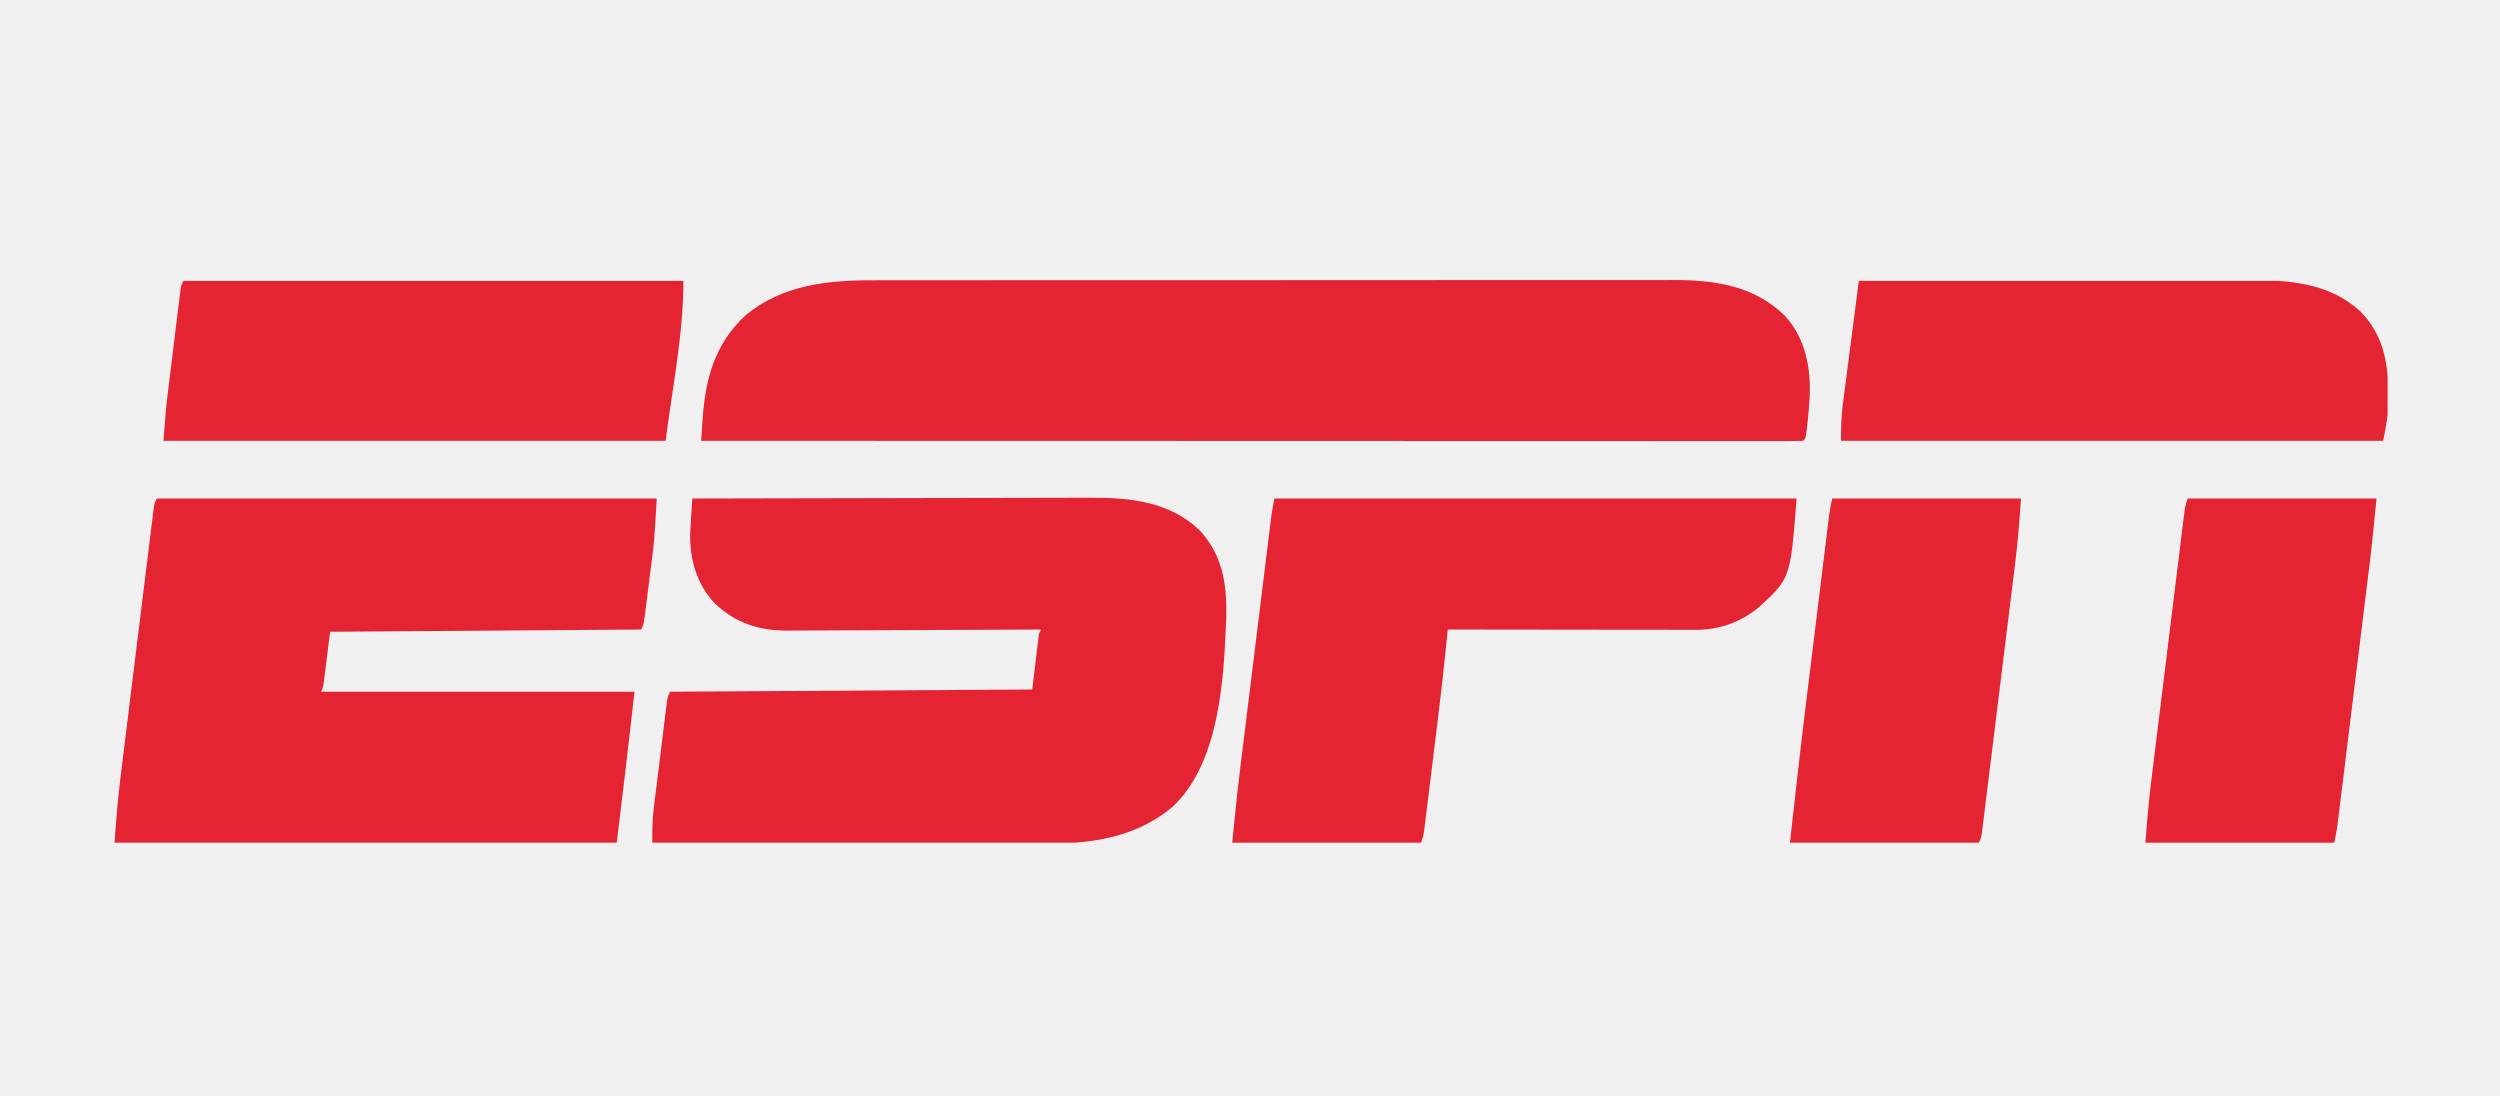
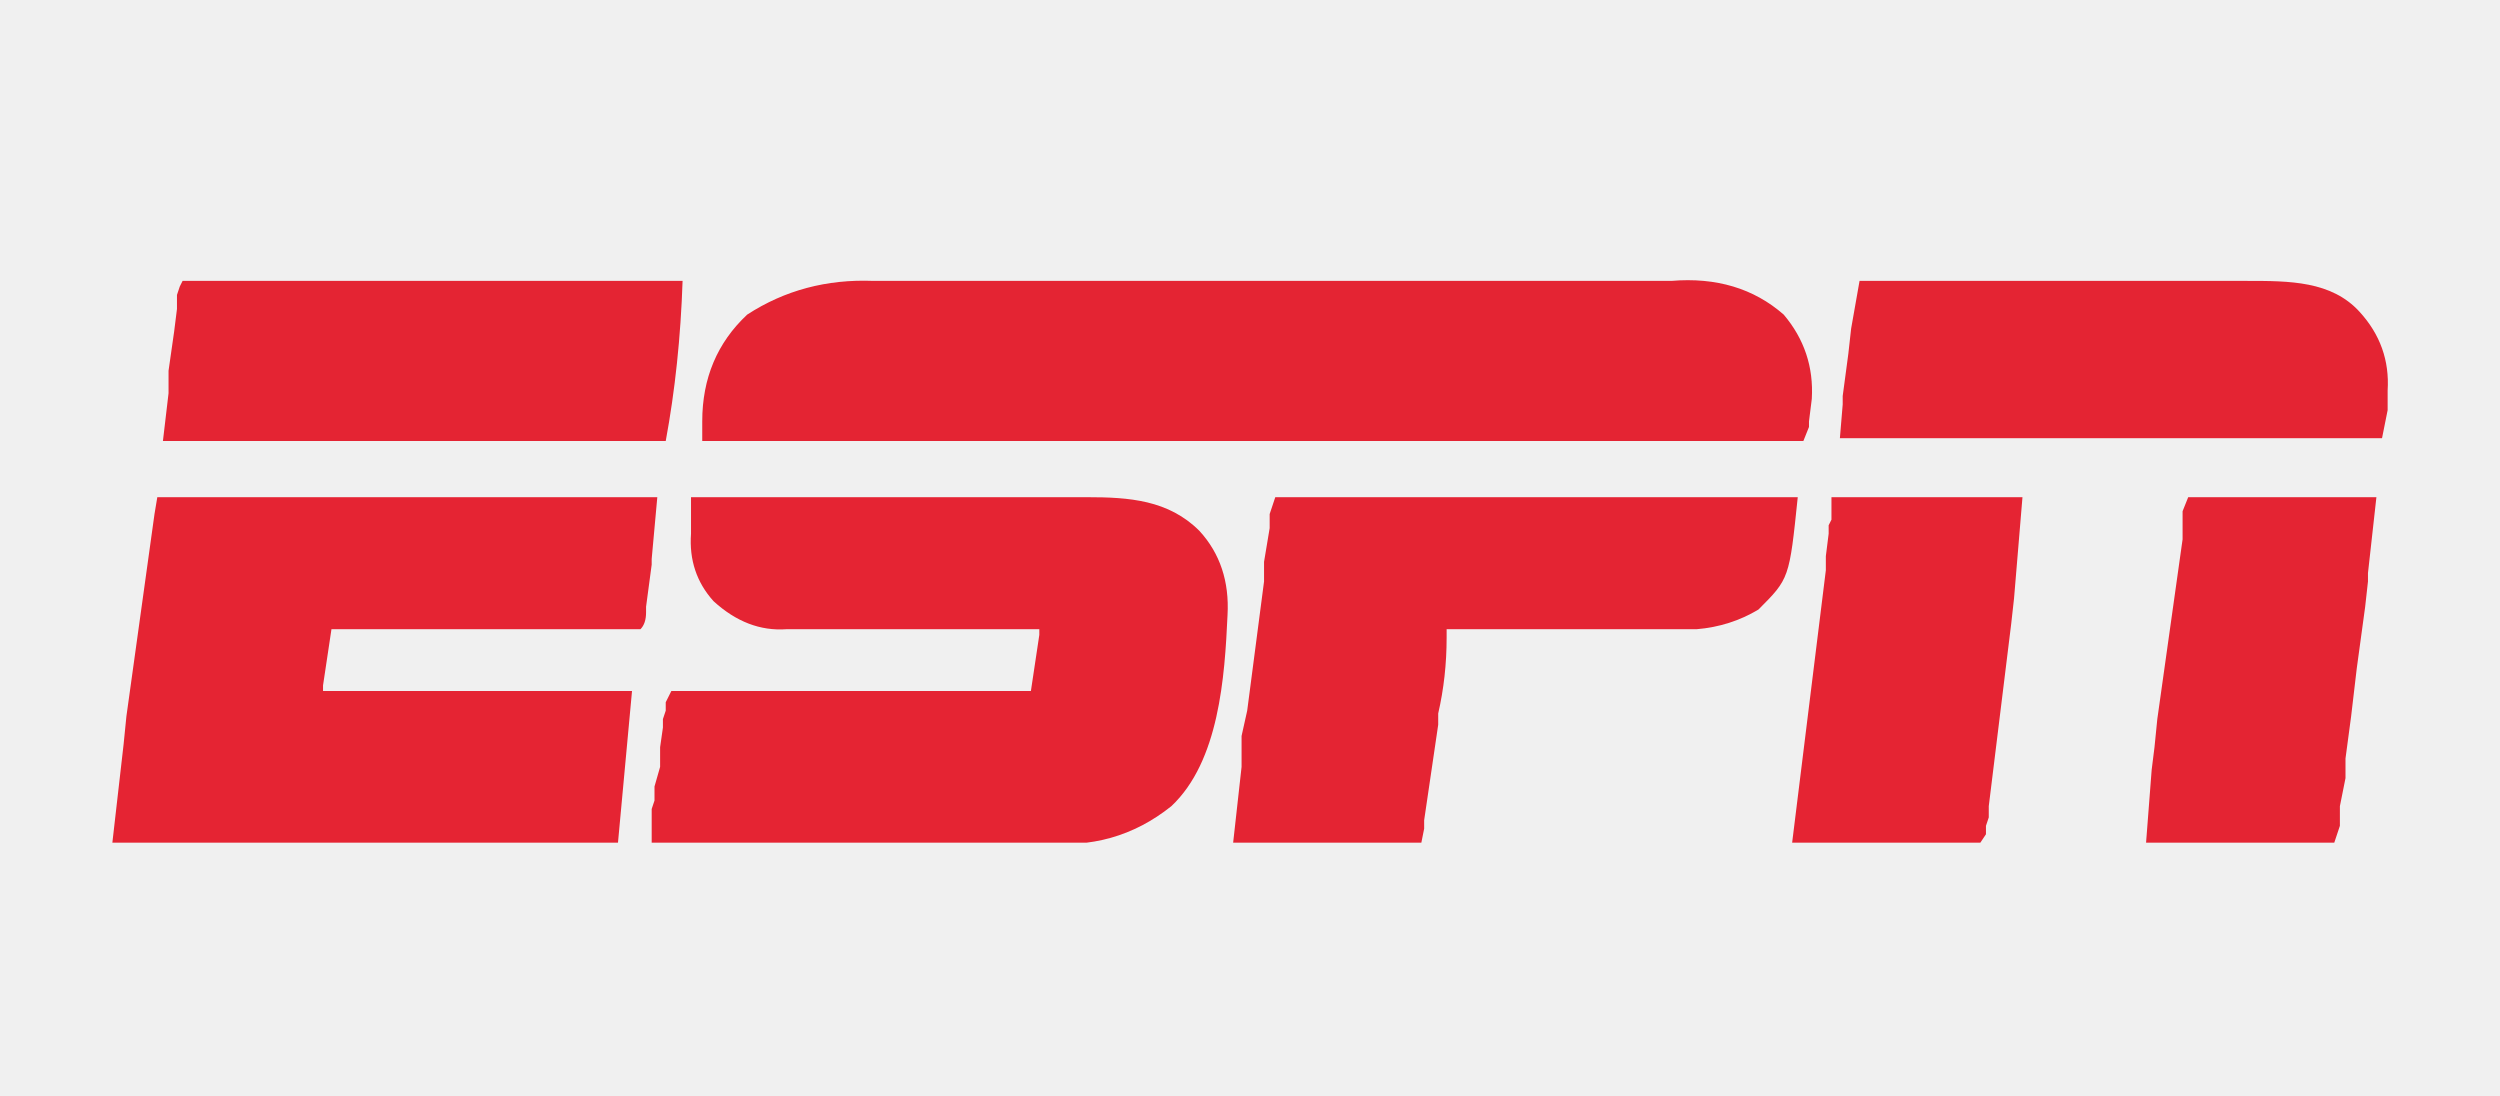
- <svg xmlns="http://www.w3.org/2000/svg" width="89" height="39" viewBox="0 0 89 39" fill="none">
-   <g clip-path="url(#clip0_758_1573)">
-     <path d="M31.073 9.979C31.201 9.979 31.328 9.979 31.455 9.978C31.802 9.978 32.149 9.978 32.496 9.978C32.871 9.978 33.246 9.978 33.622 9.977C34.356 9.976 35.09 9.976 35.824 9.976C36.421 9.976 37.018 9.976 37.615 9.976C37.743 9.976 37.743 9.976 37.873 9.976C38.046 9.976 38.219 9.975 38.392 9.975C40.012 9.974 41.632 9.975 43.252 9.975C44.733 9.976 46.213 9.975 47.694 9.973C49.216 9.972 50.738 9.971 52.26 9.971C53.114 9.971 53.967 9.971 54.821 9.97C55.548 9.969 56.275 9.969 57.002 9.97C57.372 9.97 57.742 9.971 58.113 9.97C58.453 9.969 58.792 9.969 59.132 9.97C59.254 9.97 59.377 9.97 59.499 9.969C60.996 9.962 62.434 10.151 63.544 11.243C64.269 12.039 64.47 13.071 64.425 14.123C64.408 14.409 64.385 14.695 64.355 14.98C64.348 15.04 64.342 15.099 64.336 15.16C64.286 15.602 64.286 15.602 64.196 15.692C63.988 15.7 63.782 15.702 63.574 15.701C63.508 15.701 63.441 15.702 63.373 15.702C63.148 15.702 62.922 15.702 62.697 15.701C62.535 15.701 62.373 15.701 62.212 15.701C61.764 15.702 61.317 15.701 60.87 15.701C60.389 15.7 59.907 15.701 59.426 15.701C58.591 15.701 57.757 15.7 56.922 15.7C56.046 15.7 55.17 15.699 54.295 15.699C54.213 15.699 54.213 15.699 54.13 15.699C53.854 15.699 53.577 15.699 53.301 15.699C51.343 15.699 49.386 15.698 47.428 15.698C45.525 15.697 43.623 15.696 41.72 15.696C41.662 15.696 41.603 15.696 41.543 15.696C40.954 15.696 40.366 15.696 39.777 15.696C38.578 15.695 37.379 15.695 36.18 15.695C36.125 15.695 36.07 15.695 36.013 15.695C32.329 15.694 28.646 15.693 24.962 15.692C24.974 15.502 24.987 15.312 24.999 15.122C25.003 15.068 25.006 15.015 25.01 14.96C25.107 13.489 25.444 12.229 26.562 11.207C27.861 10.146 29.449 9.975 31.073 9.979Z" fill="#E42433" />
-     <path d="M24.645 17.747C26.637 17.741 28.63 17.737 30.622 17.735C31.547 17.733 32.472 17.732 33.397 17.729C34.203 17.727 35.01 17.725 35.816 17.725C36.243 17.724 36.67 17.724 37.097 17.722C37.499 17.72 37.901 17.72 38.304 17.72C38.451 17.72 38.598 17.72 38.745 17.719C40.169 17.71 41.593 17.833 42.681 18.854C43.499 19.709 43.674 20.736 43.658 21.88C43.575 24.103 43.442 27.142 41.731 28.735C40.378 29.856 38.763 30.05 37.069 30.036C36.917 30.036 36.764 30.036 36.612 30.036C36.204 30.036 35.796 30.034 35.387 30.032C34.959 30.03 34.53 30.03 34.102 30.029C33.293 30.029 32.483 30.026 31.674 30.023C30.752 30.019 29.829 30.017 28.907 30.016C27.012 30.013 25.117 30.007 23.222 30C23.217 29.595 23.222 29.2 23.271 28.797C23.282 28.707 23.293 28.617 23.304 28.525C23.316 28.431 23.328 28.336 23.34 28.239C23.352 28.14 23.364 28.042 23.377 27.94C23.409 27.68 23.441 27.42 23.474 27.16C23.5 26.947 23.526 26.734 23.552 26.521C23.583 26.267 23.615 26.013 23.646 25.759C23.658 25.663 23.67 25.568 23.682 25.469C23.693 25.381 23.704 25.294 23.716 25.203C23.725 25.125 23.735 25.048 23.745 24.968C23.775 24.783 23.775 24.783 23.855 24.625C28.109 24.598 32.364 24.572 36.748 24.546C36.826 23.893 36.905 23.241 36.985 22.569C37.011 22.517 37.038 22.465 37.065 22.411C37.015 22.411 36.965 22.412 36.914 22.412C35.703 22.419 34.492 22.424 33.281 22.427C32.695 22.429 32.11 22.431 31.524 22.435C31.013 22.438 30.502 22.44 29.991 22.441C29.721 22.441 29.451 22.442 29.181 22.445C28.878 22.447 28.576 22.447 28.273 22.447C28.141 22.449 28.141 22.449 28.006 22.45C26.993 22.445 26.176 22.175 25.445 21.477C24.804 20.808 24.553 19.91 24.57 18.992C24.578 18.802 24.59 18.613 24.603 18.424C24.609 18.326 24.609 18.326 24.615 18.226C24.625 18.066 24.635 17.907 24.645 17.747Z" fill="#E52433" />
-     <path d="M5.582 17.747C11.455 17.747 17.329 17.747 23.38 17.747C23.289 19.295 23.289 19.295 23.209 19.908C23.201 19.976 23.192 20.044 23.184 20.114C23.166 20.254 23.148 20.394 23.13 20.535C23.102 20.75 23.076 20.965 23.049 21.181C23.032 21.318 23.014 21.456 22.997 21.593C22.989 21.657 22.981 21.721 22.973 21.787C22.914 22.235 22.914 22.235 22.826 22.411C19.172 22.437 15.517 22.463 11.752 22.49C11.674 23.116 11.595 23.742 11.515 24.387C11.476 24.505 11.476 24.505 11.435 24.625C15.116 24.625 18.797 24.625 22.589 24.625C22.39 26.418 22.175 28.209 21.956 30C16.057 30 10.157 30 4.079 30C4.131 29.22 4.193 28.454 4.289 27.681C4.303 27.573 4.316 27.466 4.329 27.358C4.364 27.071 4.399 26.784 4.435 26.496C4.473 26.194 4.51 25.892 4.547 25.59C4.609 25.084 4.672 24.578 4.734 24.073C4.807 23.488 4.879 22.903 4.951 22.318C5.02 21.754 5.09 21.189 5.159 20.625C5.189 20.385 5.219 20.146 5.248 19.906C5.282 19.625 5.317 19.343 5.352 19.062C5.371 18.909 5.39 18.757 5.409 18.604C5.42 18.514 5.431 18.423 5.443 18.33C5.453 18.252 5.462 18.173 5.472 18.092C5.503 17.905 5.503 17.905 5.582 17.747Z" fill="#E52433" />
-     <path d="M45.37 17.747C51.504 17.747 57.639 17.747 63.959 17.747C63.74 20.589 63.74 20.589 62.614 21.621C61.975 22.142 61.224 22.422 60.396 22.421C60.318 22.421 60.239 22.421 60.158 22.421C60.073 22.421 59.988 22.42 59.901 22.42C59.81 22.42 59.72 22.42 59.627 22.42C59.328 22.42 59.03 22.419 58.732 22.419C58.525 22.419 58.318 22.419 58.111 22.419C57.622 22.418 57.133 22.418 56.645 22.417C56.088 22.416 55.531 22.415 54.974 22.415C53.83 22.414 52.685 22.413 51.54 22.411C51.531 22.509 51.521 22.607 51.511 22.707C51.423 23.607 51.324 24.504 51.213 25.401C51.198 25.527 51.182 25.654 51.167 25.78C51.135 26.041 51.102 26.303 51.07 26.564C51.029 26.899 50.988 27.233 50.947 27.568C50.915 27.828 50.883 28.087 50.851 28.347C50.836 28.47 50.82 28.594 50.805 28.717C50.784 28.889 50.763 29.06 50.742 29.231C50.73 29.328 50.718 29.426 50.705 29.526C50.67 29.763 50.67 29.763 50.591 30C48.372 30 46.153 30 43.867 30C44.049 28.183 44.049 28.183 44.158 27.302C44.17 27.203 44.183 27.103 44.195 27C44.228 26.732 44.261 26.464 44.294 26.197C44.329 25.914 44.364 25.631 44.399 25.349C44.457 24.876 44.515 24.403 44.574 23.931C44.641 23.385 44.708 22.84 44.775 22.294C44.84 21.766 44.905 21.238 44.971 20.71C44.998 20.486 45.026 20.263 45.053 20.039C45.091 19.728 45.13 19.417 45.168 19.105C45.18 19.013 45.191 18.921 45.203 18.826C45.213 18.741 45.224 18.657 45.234 18.569C45.248 18.459 45.248 18.459 45.262 18.347C45.291 18.146 45.33 17.946 45.37 17.747Z" fill="#E42433" />
-     <path d="M66.174 10C68.133 9.994 70.093 9.99 72.053 9.988C72.963 9.986 73.873 9.985 74.783 9.982C75.577 9.98 76.37 9.978 77.164 9.978C77.584 9.977 78.003 9.977 78.423 9.975C78.819 9.973 79.215 9.973 79.611 9.973C79.756 9.973 79.9 9.973 80.045 9.972C81.486 9.963 82.948 10.072 84.051 11.107C84.821 11.912 85.014 12.844 85.015 13.923C85.016 13.997 85.017 14.071 85.018 14.147C85.018 14.221 85.018 14.295 85.018 14.371C85.019 14.437 85.019 14.502 85.019 14.57C84.99 14.947 84.91 15.319 84.842 15.692C78.472 15.692 72.103 15.692 65.541 15.692C65.541 15.25 65.544 14.871 65.599 14.442C65.612 14.343 65.624 14.243 65.638 14.14C65.651 14.034 65.665 13.928 65.679 13.821C65.694 13.711 65.708 13.6 65.722 13.489C65.759 13.2 65.797 12.912 65.834 12.623C65.873 12.327 65.911 12.031 65.949 11.736C66.023 11.157 66.098 10.579 66.174 10Z" fill="#E42433" />
-     <path d="M6.531 10C12.405 10 18.278 10 24.329 10C24.329 11.909 23.937 13.798 23.696 15.692C17.797 15.692 11.898 15.692 5.819 15.692C5.908 14.535 5.908 14.535 5.957 14.136C5.968 14.047 5.979 13.957 5.99 13.865C6.007 13.726 6.007 13.726 6.025 13.584C6.042 13.436 6.042 13.436 6.061 13.286C6.086 13.081 6.111 12.875 6.137 12.67C6.169 12.407 6.201 12.144 6.233 11.88C6.264 11.628 6.295 11.376 6.326 11.123C6.338 11.029 6.349 10.934 6.361 10.837C6.377 10.706 6.377 10.706 6.394 10.573C6.403 10.497 6.412 10.42 6.422 10.341C6.452 10.158 6.452 10.158 6.531 10Z" fill="#E42433" />
-     <path d="M65.225 17.747C67.443 17.747 69.662 17.747 71.948 17.747C71.896 18.527 71.835 19.293 71.738 20.066C71.725 20.174 71.712 20.281 71.699 20.389C71.663 20.676 71.628 20.963 71.592 21.251C71.555 21.553 71.518 21.855 71.481 22.157C71.418 22.663 71.356 23.169 71.293 23.674C71.221 24.259 71.148 24.844 71.077 25.429C71.007 25.994 70.938 26.558 70.868 27.122C70.838 27.362 70.809 27.601 70.779 27.841C70.745 28.122 70.71 28.404 70.675 28.685C70.656 28.838 70.637 28.99 70.619 29.143C70.607 29.233 70.596 29.324 70.584 29.417C70.575 29.495 70.565 29.574 70.555 29.655C70.524 29.842 70.524 29.842 70.445 30C68.227 30 66.008 30 63.722 30C63.91 28.305 64.1 26.611 64.308 24.919C64.333 24.722 64.357 24.525 64.381 24.328C64.431 23.922 64.481 23.517 64.531 23.111C64.582 22.696 64.633 22.281 64.684 21.866C64.746 21.358 64.808 20.85 64.871 20.342C64.895 20.15 64.918 19.958 64.942 19.766C64.974 19.5 65.007 19.235 65.04 18.969C65.049 18.891 65.059 18.812 65.069 18.732C65.078 18.66 65.087 18.587 65.096 18.513C65.104 18.45 65.111 18.388 65.119 18.324C65.147 18.13 65.186 17.939 65.225 17.747Z" fill="#E52433" />
-     <path d="M77.881 17.747C80.1 17.747 82.319 17.747 84.605 17.747C84.423 19.564 84.423 19.564 84.313 20.445C84.301 20.544 84.289 20.644 84.276 20.747C84.243 21.015 84.21 21.283 84.177 21.55C84.142 21.833 84.108 22.116 84.073 22.398C84.015 22.871 83.956 23.344 83.898 23.816C83.831 24.362 83.763 24.907 83.696 25.453C83.631 25.981 83.566 26.509 83.501 27.037C83.474 27.261 83.446 27.485 83.419 27.708C83.38 28.019 83.342 28.33 83.303 28.642C83.292 28.734 83.281 28.826 83.269 28.921C83.258 29.006 83.248 29.09 83.237 29.178C83.228 29.251 83.219 29.324 83.21 29.4C83.181 29.601 83.141 29.801 83.102 30C80.883 30 78.664 30 76.378 30C76.431 29.251 76.496 28.514 76.588 27.77C76.601 27.663 76.615 27.555 76.628 27.448C76.663 27.161 76.698 26.873 76.734 26.586C76.771 26.284 76.808 25.982 76.846 25.68C76.908 25.174 76.971 24.668 77.033 24.162C77.106 23.577 77.178 22.992 77.249 22.407C77.319 21.843 77.388 21.279 77.458 20.715C77.488 20.475 77.517 20.235 77.547 19.996C77.581 19.714 77.616 19.433 77.651 19.151C77.67 18.999 77.689 18.846 77.707 18.694C77.719 18.603 77.73 18.513 77.742 18.419C77.751 18.341 77.761 18.262 77.771 18.181C77.802 17.984 77.802 17.984 77.881 17.747Z" fill="#E42433" />
+ <svg xmlns="http://www.w3.org/2000/svg" width="89" height="39" fill="none" viewBox="0 0 89 39">
+   <g clip-path="url(#ESPN__a)">
+     <path fill="#e42433" d="M31 10h28.5q2.4-.2 4 1.2 1.1 1.3 1 3l-.1.8v.2l-.2.5H25V15q0-2.3 1.6-3.8 2-1.3 4.5-1.2" />
+     <path fill="#e52433" d="M24.6 17.7h14.1c1.5 0 2.9.1 4 1.2q1.1 1.2 1 3c-.1 2.2-.3 5.2-2 6.8q-2 1.6-4.6 1.3H23.2v-1.2l.1-.3V28l.2-.7v-.7l.1-.7v-.3l.1-.3V25l.2-.4h12.8l.3-2v-.2h-9q-1.4.1-2.6-1-.9-1-.8-2.4zm-19 0h17.8l-.2 2.2v.2l-.2 1.5v.2q0 .4-.2.6h-11l-.3 2v.2h11L22 30H4l.4-3.5.1-1 1-7.2z" />
+     <path fill="#e42433" d="M45.4 17.7H64c-.3 2.9-.3 2.9-1.4 4q-1 .6-2.2.7h-8.9v.3q0 1.4-.3 2.7v.4l-.5 3.4v.3l-.1.5h-6.7l.3-2.7v-1.1l.2-.9.6-4.6V20l.2-1.2v-.5zM66.2 10H80c1.5 0 3 0 4 1.1q1.1 1.2 1 2.8v.7l-.2 1H65.5l.1-1.2v-.3l.2-1.5.1-.9zM6.5 10h17.8q-.1 3-.6 5.7H5.8L6 14v-.8l.2-1.4.1-.8v-.5l.1-.3z" />
+     <path fill="#e52433" d="M65.2 17.7H72l-.3 3.6-.1.9-.8 6.5v.4l-.1.3v.3l-.2.3h-6.7l1.2-9.7v-.5l.1-.8v-.3l.1-.2v-.2z" />
+     <path fill="#e42433" d="M77.9 17.7h6.7l-.3 2.7v.3l-.1.9-.3 2.2-.2 1.7-.2 1.5v.7l-.2 1v.7l-.2.6h-6.7l.2-2.6.1-.8.1-1 .9-6.4v-1z" />
  </g>
  <defs>
-     <clipPath id="clip0_758_1573">
-       <rect width="81" height="20" fill="white" transform="translate(4 10)" />
+     <clipPath id="ESPN__a">
+       <path fill="#fff" d="M4 10h81v20H4z" />
    </clipPath>
  </defs>
</svg>
